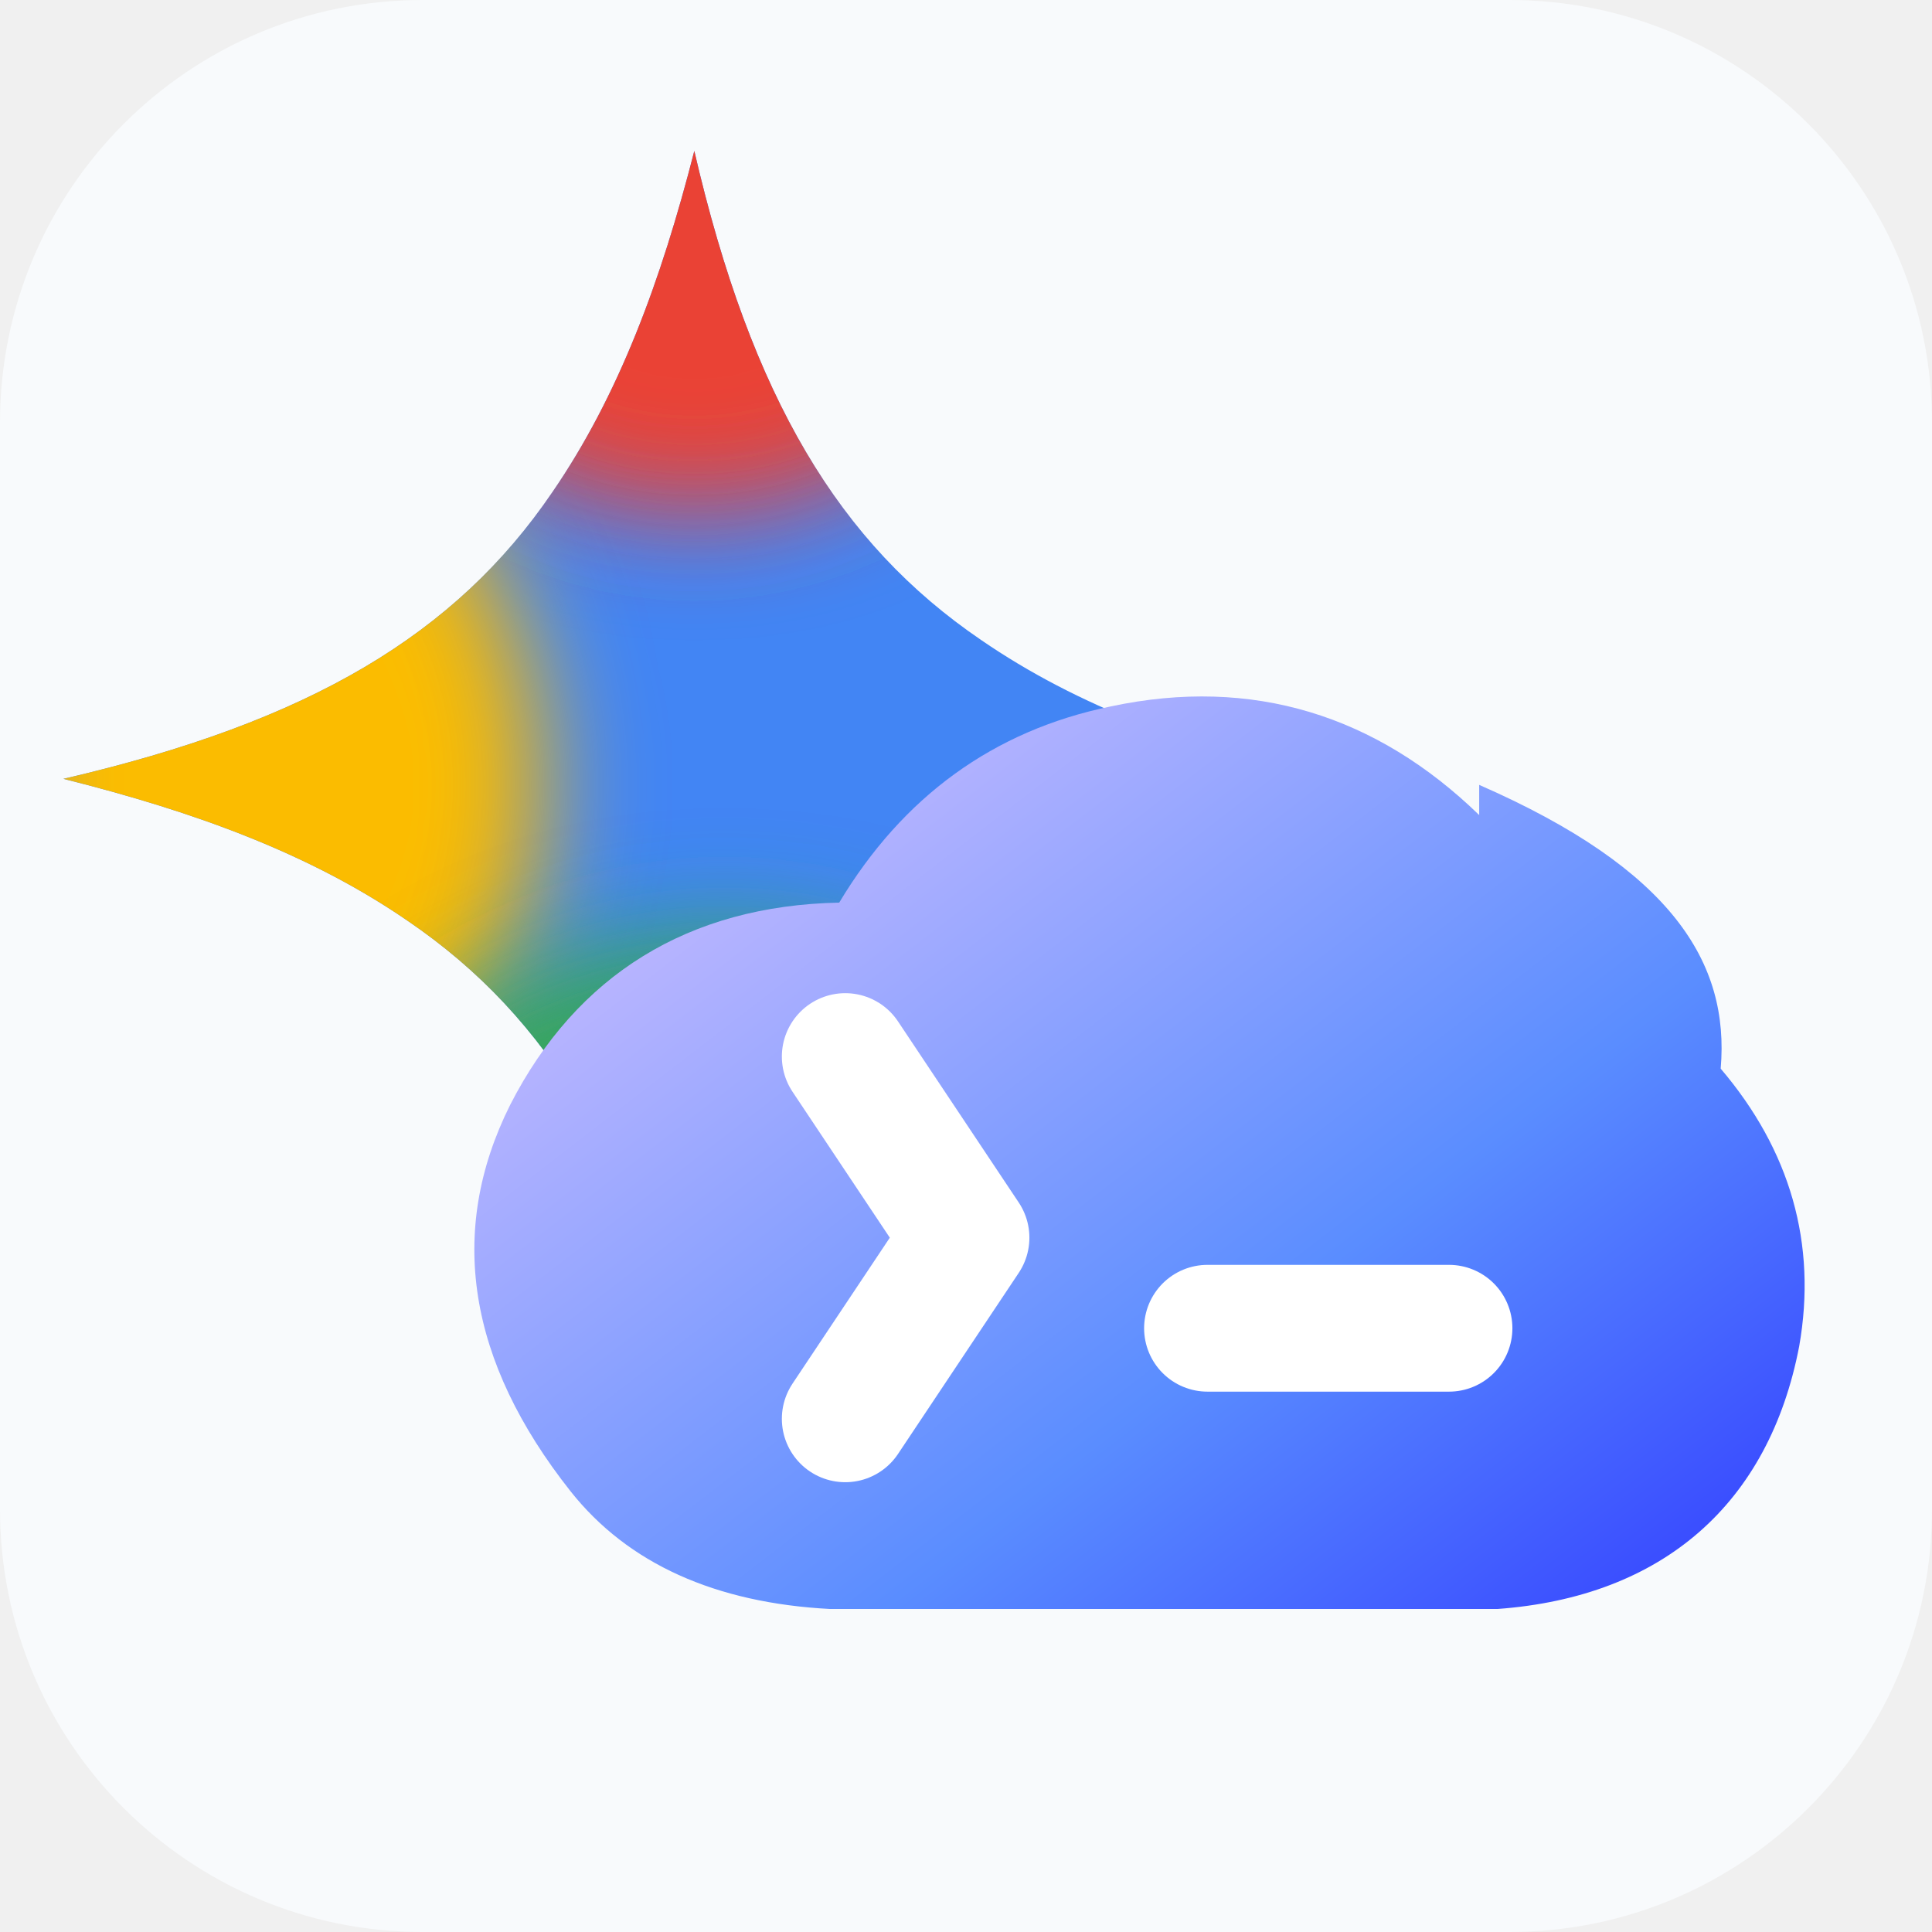
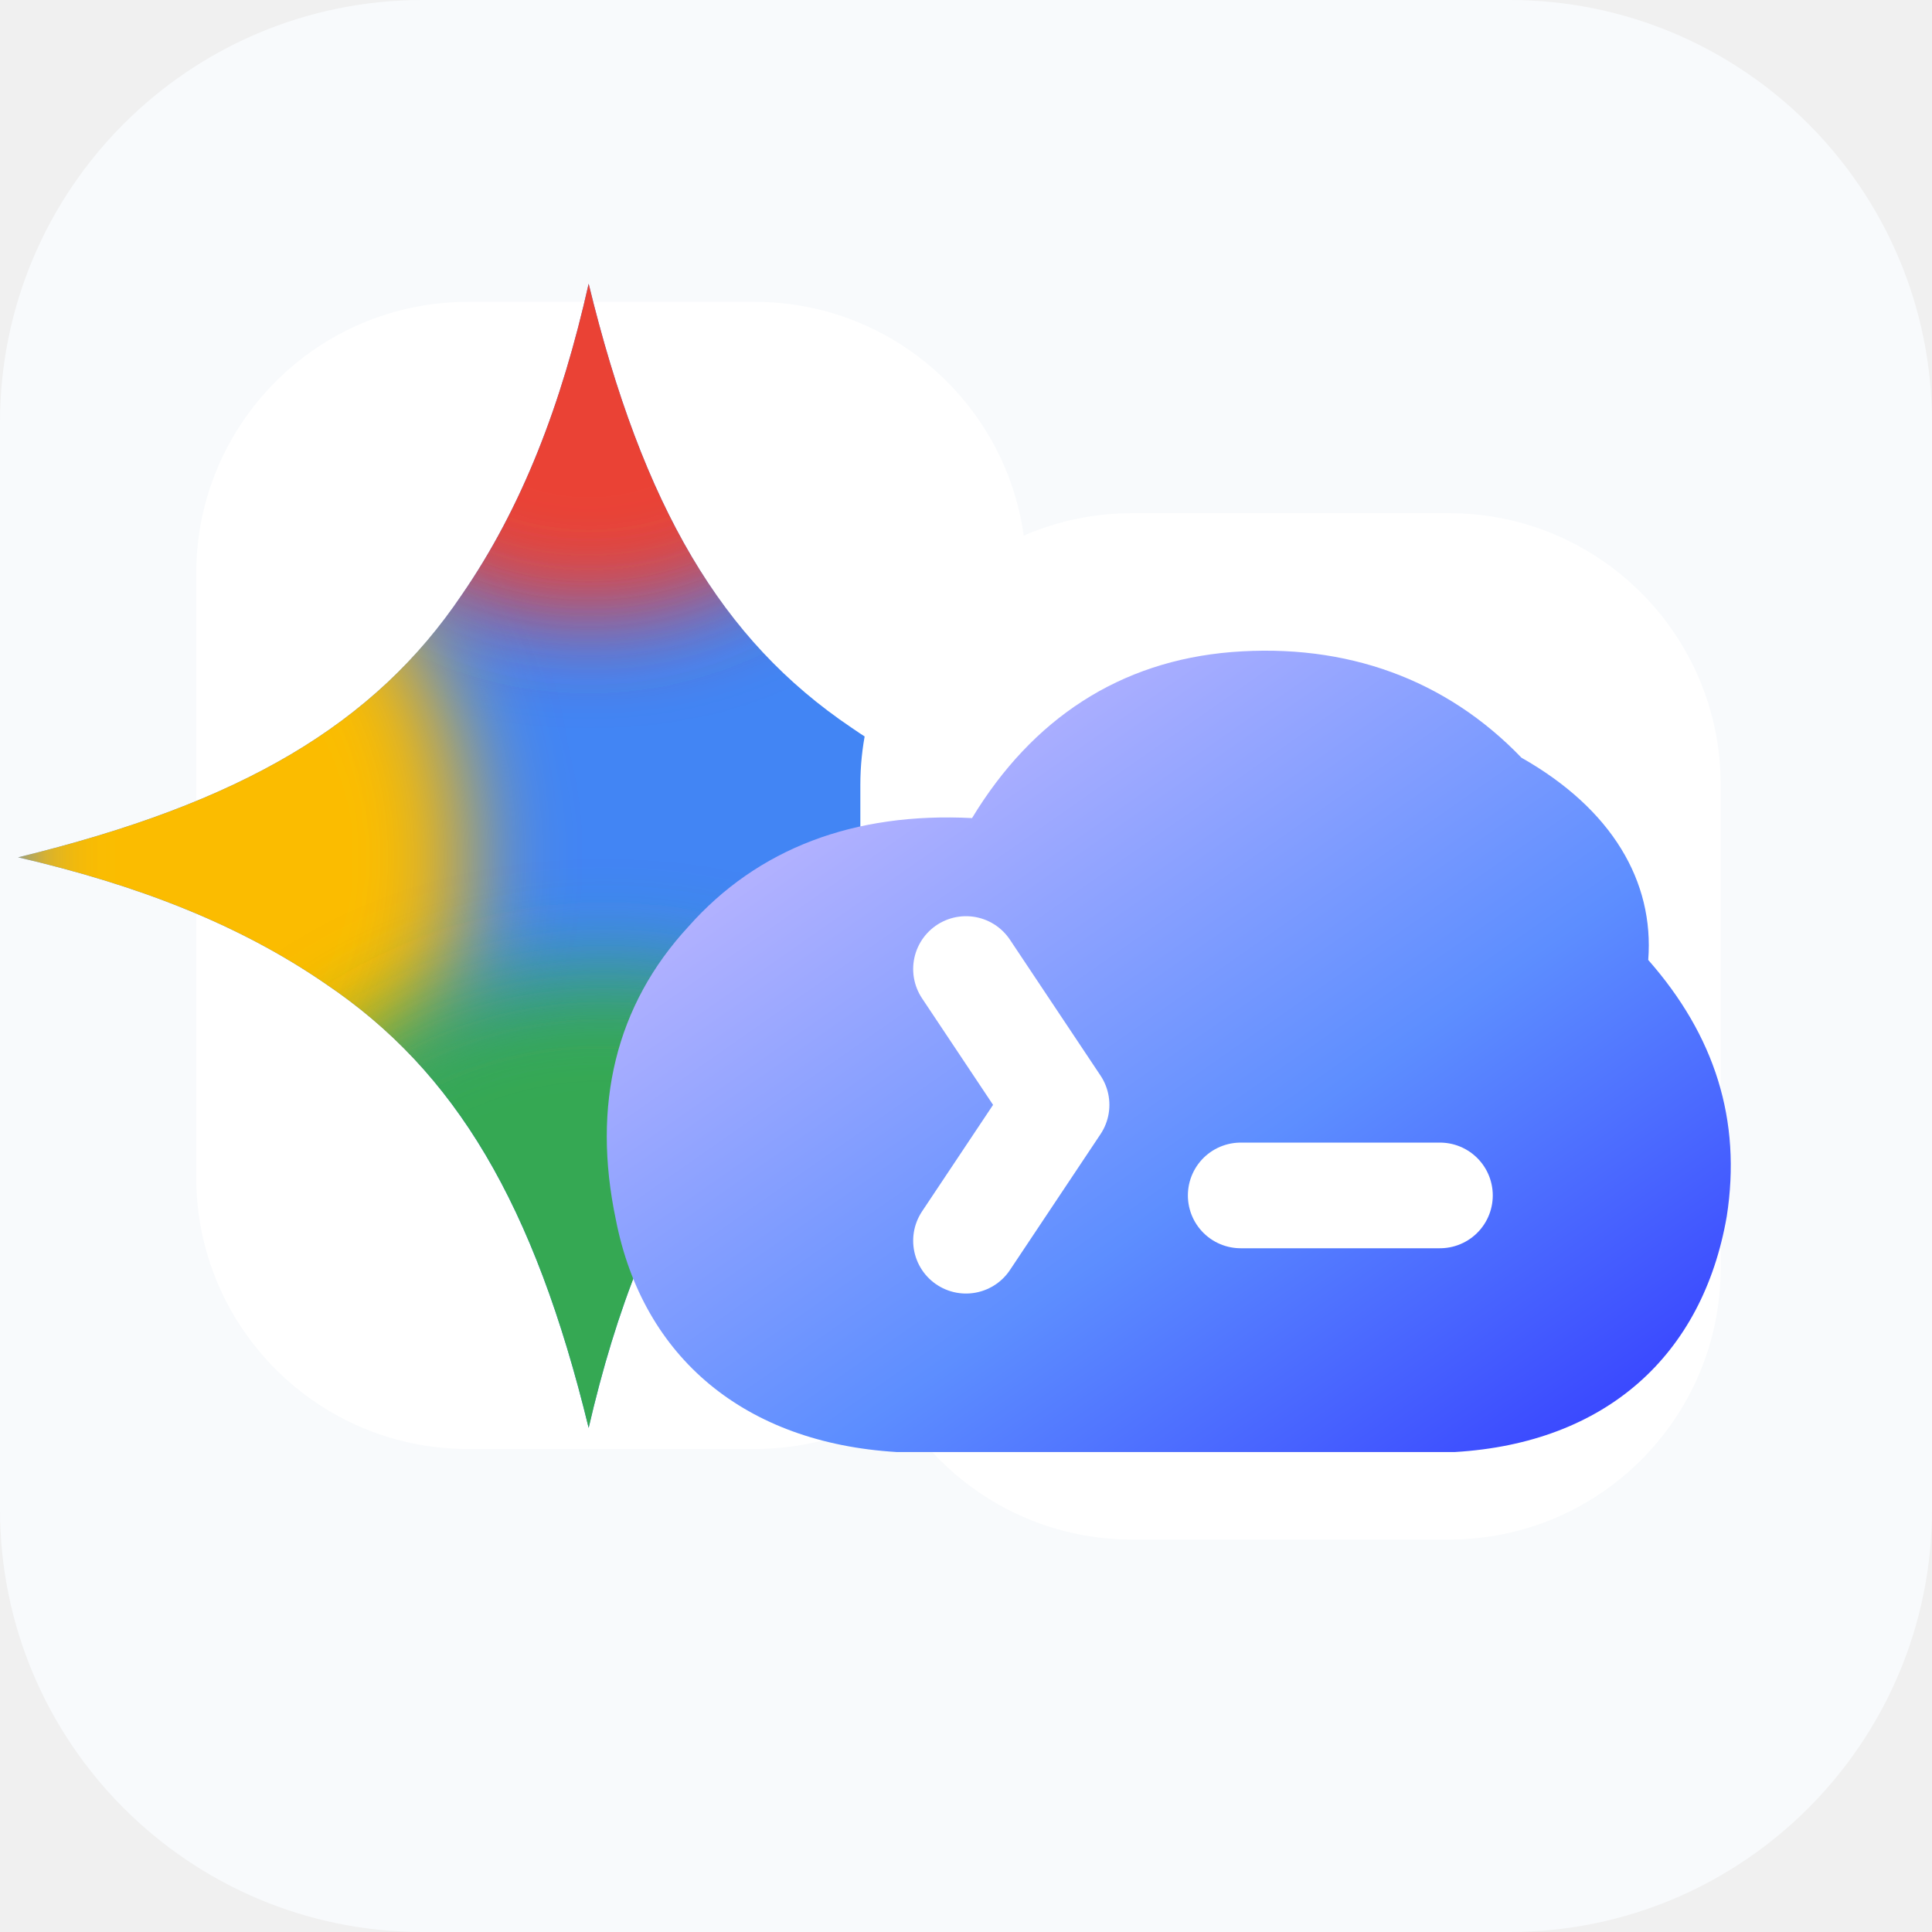
<svg xmlns="http://www.w3.org/2000/svg" width="64" height="64" viewBox="0 0 64 64" role="img" aria-labelledby="title desc">
  <defs>
-     <clipPath id="sparkle-clip">
-       <path d="M23 5c1.9 8.2 4.8 13 9.5 16.2 3.2 2.2 7 3.6 11.4 4.6-8.2 1.9-13 4.8-16.2 9.5-2.2 3.2-3.6 7-4.7 11.4-1.9-8.2-4.8-13-9.5-16.2-3.2-2.2-7-3.6-11.4-4.7 8.2-1.9 13-4.8 16.2-9.5 2.2-3.2 3.6-7 4.7-11.3Z" />
+     <clipPath id="sparkle">
+       <path d="M19.5 9.4c1.8 7.4 4.4 11.8 8.7 14.7 2.9 2 6.3 3.3 10.2 4.3-7.4 1.8-11.8 4.4-14.7 8.7-2 2.9-3.3 6.3-4.2 10.2-1.8-7.4-4.4-11.8-8.7-14.7-2.9-2-6.3-3.3-10.2-4.2 7.4-1.8 11.8-4.4 14.7-8.7 2-2.9 3.3-6.3 4.2-10.3Z" />
    </clipPath>
-     <filter id="blend" x="-30%" y="-30%" width="160%" height="160%">
-       <feGaussianBlur stdDeviation="1.8" />
+     <filter id="blur" x="-30%" y="-30%" width="160%" height="160%">
+       <feGaussianBlur stdDeviation="1.6" />
    </filter>
-     <linearGradient id="cloud" x1="31" y1="24" x2="58" y2="59" gradientUnits="userSpaceOnUse">
-       <stop offset="0" stop-color="#B7B4FF" />
-       <stop offset=".5" stop-color="#5A8DFF" />
-       <stop offset="1" stop-color="#2A2DFF" />
+     <linearGradient id="cloud" x1="34" y1="21" x2="55" y2="51" gradientUnits="userSpaceOnUse">
+       <stop offset="0" stop-color="#B8B4FF" />
+       <stop offset=".5" stop-color="#5D8EFF" />
+       <stop offset="1" stop-color="#2F32FF" />
    </linearGradient>
  </defs>
  <rect width="64" height="64" rx="14" fill="#F8FAFC" />
-   <g clip-path="url(#sparkle-clip)">
-     <rect x="2" y="5" width="43" height="43" fill="#4285F4" />
-     <circle cx="23" cy="5" r="12" fill="#EA4335" filter="url(#blend)" />
-     <circle cx="3" cy="26" r="15" fill="#FBBC04" filter="url(#blend)" />
-     <circle cx="24" cy="47" r="16" fill="#34A853" filter="url(#blend)" />
+   <rect x="6.5" y="10" width="27.5" height="38" rx="9" fill="#FFFFFF" />
+   <g clip-path="url(#sparkle)">
+     <rect x="0" y="9" width="39" height="40" fill="#4285F4" />
+     <circle cx="19.5" cy="9.4" r="11" fill="#EA4335" filter="url(#blur)" />
+     <circle cx="1.5" cy="28.4" r="14" fill="#FBBC04" filter="url(#blur)" />
+     <circle cx="20" cy="47.2" r="15" fill="#34A853" filter="url(#blur)" />
  </g>
-   <path d="M49 27c-3.4-3.3-7.5-4.6-12.2-3.6-3.9.8-6.9 3-9 6.5-5 .1-8.7 2.4-10.9 6.7-2.1 4.2-1.4 8.5 2 12.8 1.9 2.4 4.8 3.7 8.6 3.9h22.1c5.5-.4 9-3.5 10-8.7.6-3.4-.3-6.5-2.6-9.2.3-3.5-1.6-6.6-8-9.4Z" fill="url(#cloud)" />
-   <path d="m28 35 4 6-4 6" fill="none" stroke="#FFFFFF" stroke-width="4.2" stroke-linecap="round" stroke-linejoin="round" />
-   <path d="M40 44h8" fill="none" stroke="#FFFFFF" stroke-width="4.2" stroke-linecap="round" />
+   <rect x="28.5" y="17" width="28.5" height="34" rx="9" fill="#FFFFFF" />
+   <path d="M50.4 25.1c-2.5-2.6-5.8-3.8-9.6-3.5-3.7.3-6.6 2.2-8.6 5.5-3.9-.2-7.1 1-9.4 3.6-2.4 2.6-3.2 5.9-2.4 9.7.9 4.6 4.3 7.4 9.3 7.7h18.5c5-.3 8.2-3.2 9-7.8.5-3.2-.4-6-2.6-8.5.2-2.6-1.2-5-4.2-6.7Z" fill="url(#cloud)" />
+   <path d="m32 32.1 3 4.5-3 4.5" fill="none" stroke="#FFFFFF" stroke-width="3.5" stroke-linecap="round" stroke-linejoin="round" />
+   <path d="M41.1 39.6h6.6" fill="none" stroke="#FFFFFF" stroke-width="3.5" stroke-linecap="round" />
</svg>
